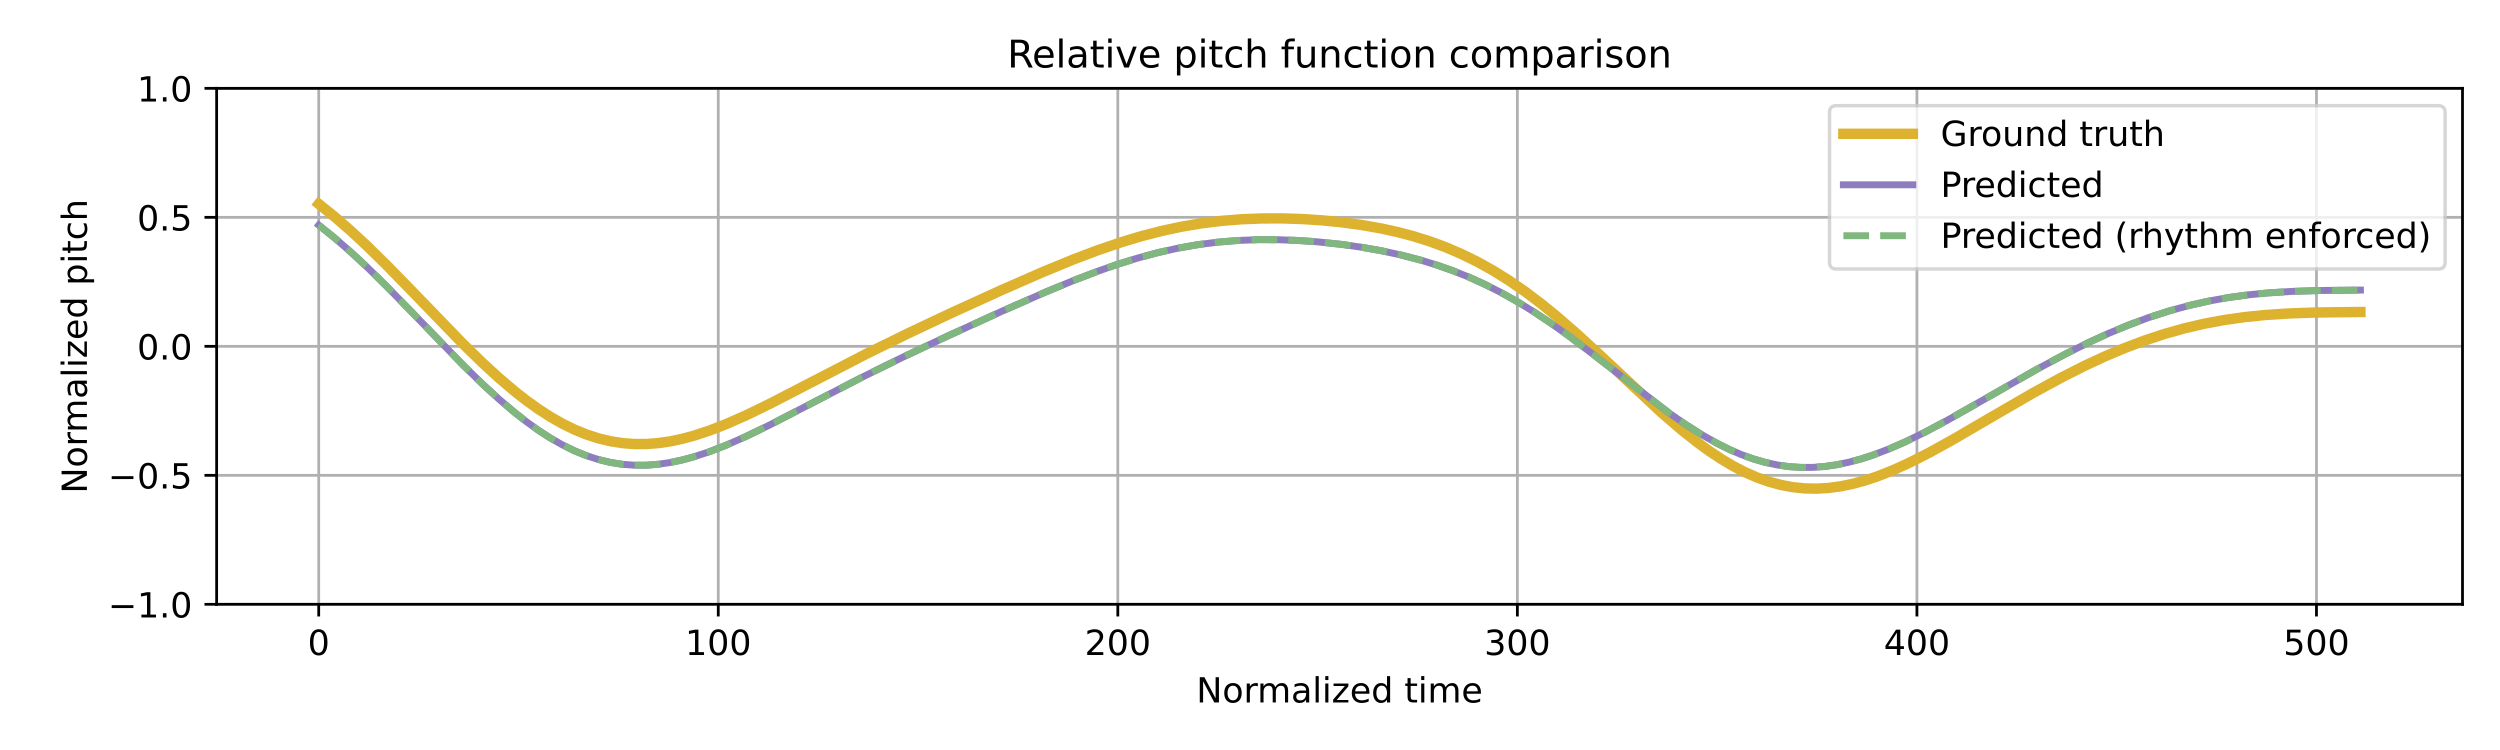
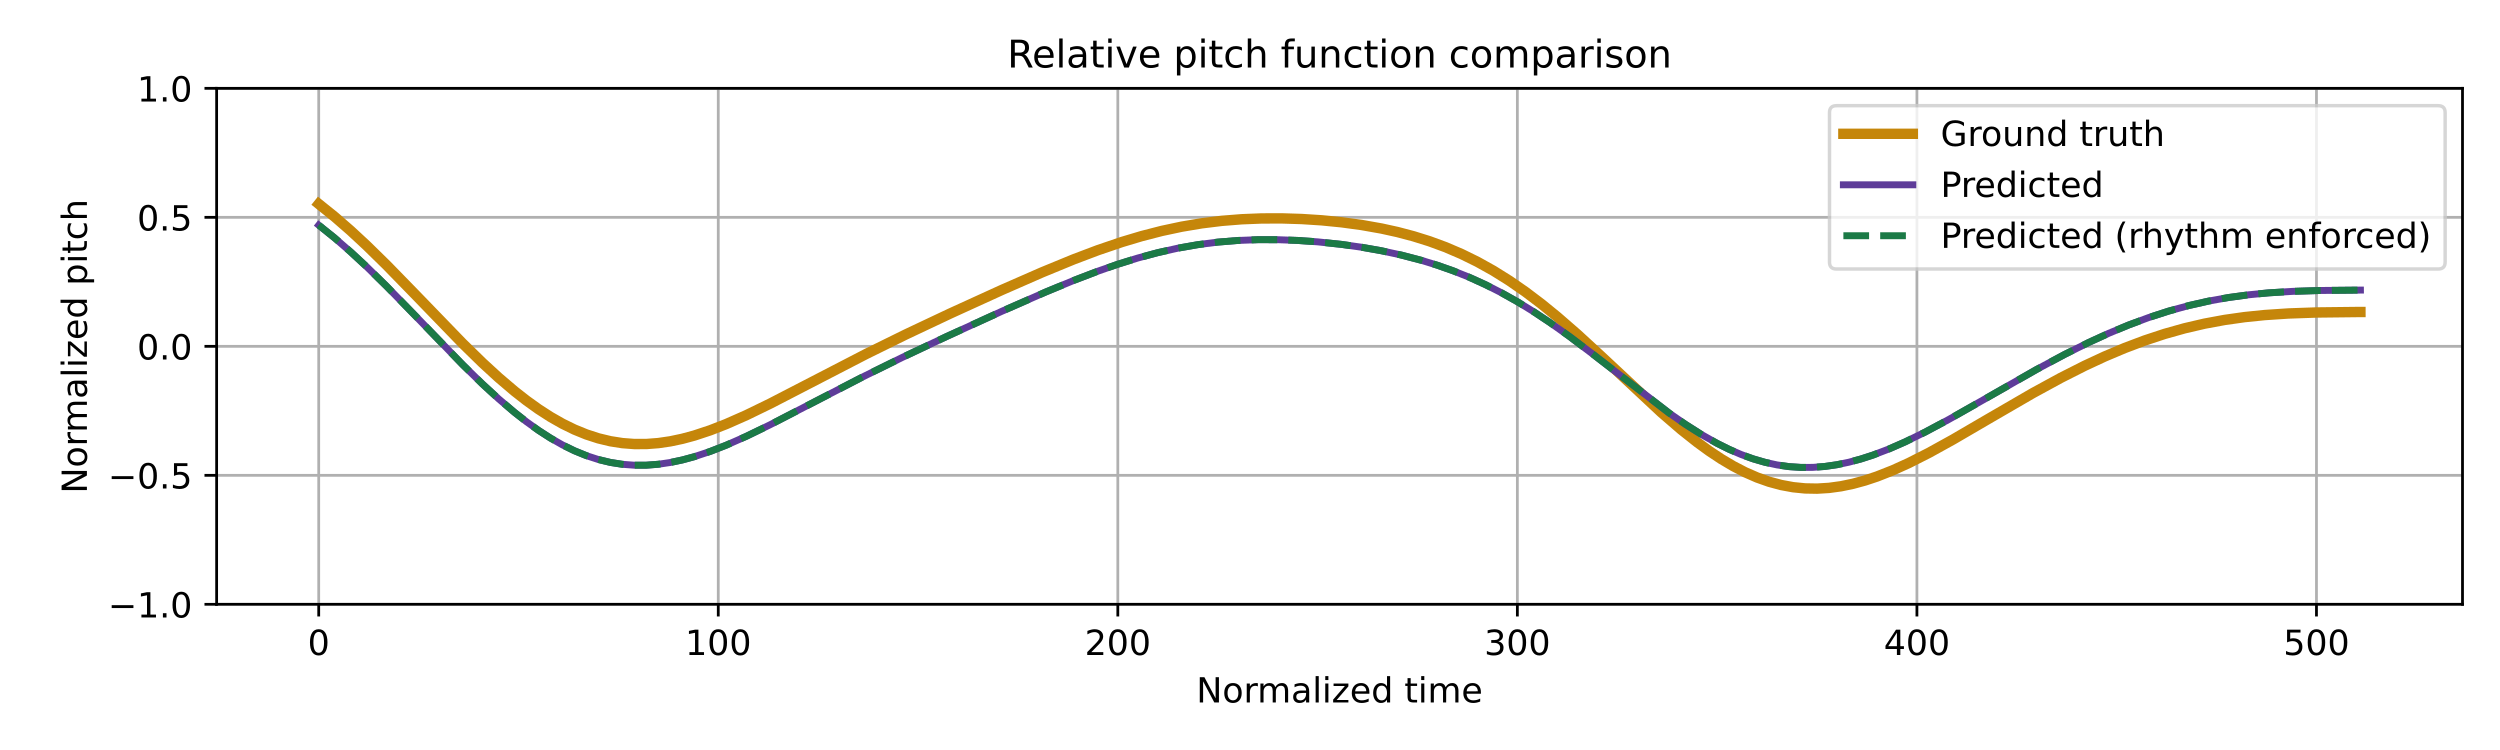
<svg xmlns="http://www.w3.org/2000/svg" xmlns:xlink="http://www.w3.org/1999/xlink" width="720pt" height="216pt" viewBox="0 0 720 216" version="1.1">
  <defs>
    <style type="text/css">*{stroke-linejoin: round; stroke-linecap: butt}</style>
  </defs>
  <g id="figure_1">
    <g id="patch_1">
      <path d="M 0 216  L 720 216  L 720 0  L 0 0  z " style="fill: #ffffff" />
    </g>
    <g id="axes_1">
      <g id="patch_2">
        <path d="M 62.39 174.04  L 709.2 174.04  L 709.2 25.44  L 62.39 25.44  z " style="fill: #ffffff" />
      </g>
      <g id="matplotlib.axis_1">
        <g id="xtick_1">
          <g id="line2d_1">
-             <path d="M 91.79 174.04  L 91.79 25.44  " clip-path="url(#p4b13df47f5)" style="fill: none; stroke: #b0b0b0; stroke-width: 0.8; stroke-linecap: square" />
+             <path d="M 91.79 174.04  L 91.79 25.44  " clip-path="url(#p7ccef5e88f)" style="fill: none; stroke: #b0b0b0; stroke-width: 0.8; stroke-linecap: square" />
          </g>
          <g id="line2d_2">
            <defs>
-               <path id="mcb54b04b53" d="M 0 0  L 0 3.5  " style="stroke: #000000; stroke-width: 0.8" />
-             </defs>
-             <g>
-               <use xlink:href="#mcb54b04b53" x="91.79" y="174.04" style="stroke: #000000; stroke-width: 0.8" />
+               <path id="m7d9b4756af" d="M 0 0  L 0 3.5  " style="stroke: #000000; stroke-width: 0.8" />
+             </defs>
+             <g>
+               <use xlink:href="#m7d9b4756af" x="91.79" y="174.04" style="stroke: #000000; stroke-width: 0.8" />
            </g>
          </g>
          <g id="text_1">
            <g transform="translate(88.60921 188.6384) scale(0.1 -0.1)">
              <defs>
                <path id="DejaVuSans-30" d="M 2034 4250  Q 1547 4250 1301 3770  Q 1056 3291 1056 2328  Q 1056 1369 1301 889  Q 1547 409 2034 409  Q 2525 409 2770 889  Q 3016 1369 3016 2328  Q 3016 3291 2770 3770  Q 2525 4250 2034 4250  z M 2034 4750  Q 2819 4750 3233 4129  Q 3647 3509 3647 2328  Q 3647 1150 3233 529  Q 2819 -91 2034 -91  Q 1250 -91 836 529  Q 422 1150 422 2328  Q 422 3509 836 4129  Q 1250 4750 2034 4750  z " transform="scale(0.015625)" />
              </defs>
              <use xlink:href="#DejaVuSans-30" />
            </g>
          </g>
        </g>
        <g id="xtick_2">
          <g id="line2d_3">
-             <path d="M 206.861 174.04  L 206.861 25.44  " clip-path="url(#p4b13df47f5)" style="fill: none; stroke: #b0b0b0; stroke-width: 0.8; stroke-linecap: square" />
+             <path d="M 206.861 174.04  L 206.861 25.44  " clip-path="url(#p7ccef5e88f)" style="fill: none; stroke: #b0b0b0; stroke-width: 0.8; stroke-linecap: square" />
          </g>
          <g id="line2d_4">
            <g>
-               <use xlink:href="#mcb54b04b53" x="206.861" y="174.04" style="stroke: #000000; stroke-width: 0.8" />
+               <use xlink:href="#m7d9b4756af" x="206.861" y="174.04" style="stroke: #000000; stroke-width: 0.8" />
            </g>
          </g>
          <g id="text_2">
            <g transform="translate(197.317 188.6384) scale(0.1 -0.1)">
              <defs>
                <path id="DejaVuSans-31" d="M 794 531  L 1825 531  L 1825 4091  L 703 3866  L 703 4441  L 1819 4666  L 2450 4666  L 2450 531  L 3481 531  L 3481 0  L 794 0  L 794 531  z " transform="scale(0.015625)" />
              </defs>
              <use xlink:href="#DejaVuSans-31" />
              <use xlink:href="#DejaVuSans-30" transform="translate(63.62305 0)" />
              <use xlink:href="#DejaVuSans-30" transform="translate(127.2461 0)" />
            </g>
          </g>
        </g>
        <g id="xtick_3">
          <g id="line2d_5">
-             <path d="M 321.931 174.04  L 321.931 25.44  " clip-path="url(#p4b13df47f5)" style="fill: none; stroke: #b0b0b0; stroke-width: 0.8; stroke-linecap: square" />
+             <path d="M 321.931 174.04  L 321.931 25.44  " clip-path="url(#p7ccef5e88f)" style="fill: none; stroke: #b0b0b0; stroke-width: 0.8; stroke-linecap: square" />
          </g>
          <g id="line2d_6">
            <g>
-               <use xlink:href="#mcb54b04b53" x="321.931" y="174.04" style="stroke: #000000; stroke-width: 0.8" />
+               <use xlink:href="#m7d9b4756af" x="321.931" y="174.04" style="stroke: #000000; stroke-width: 0.8" />
            </g>
          </g>
          <g id="text_3">
            <g transform="translate(312.3872 188.6384) scale(0.1 -0.1)">
              <defs>
                <path id="DejaVuSans-32" d="M 1228 531  L 3431 531  L 3431 0  L 469 0  L 469 531  Q 828 903 1448 1529  Q 2069 2156 2228 2338  Q 2531 2678 2651 2914  Q 2772 3150 2772 3378  Q 2772 3750 2511 3984  Q 2250 4219 1831 4219  Q 1534 4219 1204 4116  Q 875 4013 500 3803  L 500 4441  Q 881 4594 1212 4672  Q 1544 4750 1819 4750  Q 2544 4750 2975 4387  Q 3406 4025 3406 3419  Q 3406 3131 3298 2873  Q 3191 2616 2906 2266  Q 2828 2175 2409 1742  Q 1991 1309 1228 531  z " transform="scale(0.015625)" />
              </defs>
              <use xlink:href="#DejaVuSans-32" />
              <use xlink:href="#DejaVuSans-30" transform="translate(63.62305 0)" />
              <use xlink:href="#DejaVuSans-30" transform="translate(127.2461 0)" />
            </g>
          </g>
        </g>
        <g id="xtick_4">
          <g id="line2d_7">
-             <path d="M 437.001 174.04  L 437.001 25.44  " clip-path="url(#p4b13df47f5)" style="fill: none; stroke: #b0b0b0; stroke-width: 0.8; stroke-linecap: square" />
+             <path d="M 437.001 174.04  L 437.001 25.44  " clip-path="url(#p7ccef5e88f)" style="fill: none; stroke: #b0b0b0; stroke-width: 0.8; stroke-linecap: square" />
          </g>
          <g id="line2d_8">
            <g>
-               <use xlink:href="#mcb54b04b53" x="437.001" y="174.04" style="stroke: #000000; stroke-width: 0.8" />
+               <use xlink:href="#m7d9b4756af" x="437.001" y="174.04" style="stroke: #000000; stroke-width: 0.8" />
            </g>
          </g>
          <g id="text_4">
            <g transform="translate(427.4575 188.6384) scale(0.1 -0.1)">
              <defs>
                <path id="DejaVuSans-33" d="M 2597 2516  Q 3050 2419 3304 2112  Q 3559 1806 3559 1356  Q 3559 666 3084 287  Q 2609 -91 1734 -91  Q 1441 -91 1130 -33  Q 819 25 488 141  L 488 750  Q 750 597 1062 519  Q 1375 441 1716 441  Q 2309 441 2620 675  Q 2931 909 2931 1356  Q 2931 1769 2642 2001  Q 2353 2234 1838 2234  L 1294 2234  L 1294 2753  L 1863 2753  Q 2328 2753 2575 2939  Q 2822 3125 2822 3475  Q 2822 3834 2567 4026  Q 2313 4219 1838 4219  Q 1578 4219 1281 4162  Q 984 4106 628 3988  L 628 4550  Q 988 4650 1302 4700  Q 1616 4750 1894 4750  Q 2613 4750 3031 4423  Q 3450 4097 3450 3541  Q 3450 3153 3228 2886  Q 3006 2619 2597 2516  z " transform="scale(0.015625)" />
              </defs>
              <use xlink:href="#DejaVuSans-33" />
              <use xlink:href="#DejaVuSans-30" transform="translate(63.62305 0)" />
              <use xlink:href="#DejaVuSans-30" transform="translate(127.2461 0)" />
            </g>
          </g>
        </g>
        <g id="xtick_5">
          <g id="line2d_9">
-             <path d="M 552.072 174.04  L 552.072 25.44  " clip-path="url(#p4b13df47f5)" style="fill: none; stroke: #b0b0b0; stroke-width: 0.8; stroke-linecap: square" />
+             <path d="M 552.072 174.04  L 552.072 25.44  " clip-path="url(#p7ccef5e88f)" style="fill: none; stroke: #b0b0b0; stroke-width: 0.8; stroke-linecap: square" />
          </g>
          <g id="line2d_10">
            <g>
-               <use xlink:href="#mcb54b04b53" x="552.072" y="174.04" style="stroke: #000000; stroke-width: 0.8" />
+               <use xlink:href="#m7d9b4756af" x="552.072" y="174.04" style="stroke: #000000; stroke-width: 0.8" />
            </g>
          </g>
          <g id="text_5">
            <g transform="translate(542.5278 188.6384) scale(0.1 -0.1)">
              <defs>
                <path id="DejaVuSans-34" d="M 2419 4116  L 825 1625  L 2419 1625  L 2419 4116  z M 2253 4666  L 3047 4666  L 3047 1625  L 3713 1625  L 3713 1100  L 3047 1100  L 3047 0  L 2419 0  L 2419 1100  L 313 1100  L 313 1709  L 2253 4666  z " transform="scale(0.015625)" />
              </defs>
              <use xlink:href="#DejaVuSans-34" />
              <use xlink:href="#DejaVuSans-30" transform="translate(63.62305 0)" />
              <use xlink:href="#DejaVuSans-30" transform="translate(127.2461 0)" />
            </g>
          </g>
        </g>
        <g id="xtick_6">
          <g id="line2d_11">
-             <path d="M 667.142 174.04  L 667.142 25.44  " clip-path="url(#p4b13df47f5)" style="fill: none; stroke: #b0b0b0; stroke-width: 0.8; stroke-linecap: square" />
+             <path d="M 667.142 174.04  L 667.142 25.44  " clip-path="url(#p7ccef5e88f)" style="fill: none; stroke: #b0b0b0; stroke-width: 0.8; stroke-linecap: square" />
          </g>
          <g id="line2d_12">
            <g>
-               <use xlink:href="#mcb54b04b53" x="667.142" y="174.04" style="stroke: #000000; stroke-width: 0.8" />
+               <use xlink:href="#m7d9b4756af" x="667.142" y="174.04" style="stroke: #000000; stroke-width: 0.8" />
            </g>
          </g>
          <g id="text_6">
            <g transform="translate(657.5981 188.6384) scale(0.1 -0.1)">
              <defs>
                <path id="DejaVuSans-35" d="M 691 4666  L 3169 4666  L 3169 4134  L 1269 4134  L 1269 2991  Q 1406 3038 1543 3061  Q 1681 3084 1819 3084  Q 2600 3084 3056 2656  Q 3513 2228 3513 1497  Q 3513 744 3044 326  Q 2575 -91 1722 -91  Q 1428 -91 1123 -41  Q 819 9 494 109  L 494 744  Q 775 591 1075 516  Q 1375 441 1709 441  Q 2250 441 2565 725  Q 2881 1009 2881 1497  Q 2881 1984 2565 2268  Q 2250 2553 1709 2553  Q 1456 2553 1204 2497  Q 953 2441 691 2322  L 691 4666  z " transform="scale(0.015625)" />
              </defs>
              <use xlink:href="#DejaVuSans-35" />
              <use xlink:href="#DejaVuSans-30" transform="translate(63.62305 0)" />
              <use xlink:href="#DejaVuSans-30" transform="translate(127.2461 0)" />
            </g>
          </g>
        </g>
        <g id="text_7">
          <g transform="translate(344.5544 202.3166) scale(0.1 -0.1)">
            <defs>
              <path id="DejaVuSans-4e" d="M 628 4666  L 1478 4666  L 3547 763  L 3547 4666  L 4159 4666  L 4159 0  L 3309 0  L 1241 3903  L 1241 0  L 628 0  L 628 4666  z " transform="scale(0.015625)" />
              <path id="DejaVuSans-6f" d="M 1959 3097  Q 1497 3097 1228 2736  Q 959 2375 959 1747  Q 959 1119 1226 758  Q 1494 397 1959 397  Q 2419 397 2687 759  Q 2956 1122 2956 1747  Q 2956 2369 2687 2733  Q 2419 3097 1959 3097  z M 1959 3584  Q 2709 3584 3137 3096  Q 3566 2609 3566 1747  Q 3566 888 3137 398  Q 2709 -91 1959 -91  Q 1206 -91 779 398  Q 353 888 353 1747  Q 353 2609 779 3096  Q 1206 3584 1959 3584  z " transform="scale(0.015625)" />
              <path id="DejaVuSans-72" d="M 2631 2963  Q 2534 3019 2420 3045  Q 2306 3072 2169 3072  Q 1681 3072 1420 2755  Q 1159 2438 1159 1844  L 1159 0  L 581 0  L 581 3500  L 1159 3500  L 1159 2956  Q 1341 3275 1631 3429  Q 1922 3584 2338 3584  Q 2397 3584 2469 3576  Q 2541 3569 2628 3553  L 2631 2963  z " transform="scale(0.015625)" />
              <path id="DejaVuSans-6d" d="M 3328 2828  Q 3544 3216 3844 3400  Q 4144 3584 4550 3584  Q 5097 3584 5394 3201  Q 5691 2819 5691 2113  L 5691 0  L 5113 0  L 5113 2094  Q 5113 2597 4934 2840  Q 4756 3084 4391 3084  Q 3944 3084 3684 2787  Q 3425 2491 3425 1978  L 3425 0  L 2847 0  L 2847 2094  Q 2847 2600 2669 2842  Q 2491 3084 2119 3084  Q 1678 3084 1418 2786  Q 1159 2488 1159 1978  L 1159 0  L 581 0  L 581 3500  L 1159 3500  L 1159 2956  Q 1356 3278 1631 3431  Q 1906 3584 2284 3584  Q 2666 3584 2933 3390  Q 3200 3197 3328 2828  z " transform="scale(0.015625)" />
              <path id="DejaVuSans-61" d="M 2194 1759  Q 1497 1759 1228 1600  Q 959 1441 959 1056  Q 959 750 1161 570  Q 1363 391 1709 391  Q 2188 391 2477 730  Q 2766 1069 2766 1631  L 2766 1759  L 2194 1759  z M 3341 1997  L 3341 0  L 2766 0  L 2766 531  Q 2569 213 2275 61  Q 1981 -91 1556 -91  Q 1019 -91 701 211  Q 384 513 384 1019  Q 384 1609 779 1909  Q 1175 2209 1959 2209  L 2766 2209  L 2766 2266  Q 2766 2663 2505 2880  Q 2244 3097 1772 3097  Q 1472 3097 1187 3025  Q 903 2953 641 2809  L 641 3341  Q 956 3463 1253 3523  Q 1550 3584 1831 3584  Q 2591 3584 2966 3190  Q 3341 2797 3341 1997  z " transform="scale(0.015625)" />
              <path id="DejaVuSans-6c" d="M 603 4863  L 1178 4863  L 1178 0  L 603 0  L 603 4863  z " transform="scale(0.015625)" />
              <path id="DejaVuSans-69" d="M 603 3500  L 1178 3500  L 1178 0  L 603 0  L 603 3500  z M 603 4863  L 1178 4863  L 1178 4134  L 603 4134  L 603 4863  z " transform="scale(0.015625)" />
              <path id="DejaVuSans-7a" d="M 353 3500  L 3084 3500  L 3084 2975  L 922 459  L 3084 459  L 3084 0  L 275 0  L 275 525  L 2438 3041  L 353 3041  L 353 3500  z " transform="scale(0.015625)" />
              <path id="DejaVuSans-65" d="M 3597 1894  L 3597 1613  L 953 1613  Q 991 1019 1311 708  Q 1631 397 2203 397  Q 2534 397 2845 478  Q 3156 559 3463 722  L 3463 178  Q 3153 47 2828 -22  Q 2503 -91 2169 -91  Q 1331 -91 842 396  Q 353 884 353 1716  Q 353 2575 817 3079  Q 1281 3584 2069 3584  Q 2775 3584 3186 3129  Q 3597 2675 3597 1894  z M 3022 2063  Q 3016 2534 2758 2815  Q 2500 3097 2075 3097  Q 1594 3097 1305 2825  Q 1016 2553 972 2059  L 3022 2063  z " transform="scale(0.015625)" />
              <path id="DejaVuSans-64" d="M 2906 2969  L 2906 4863  L 3481 4863  L 3481 0  L 2906 0  L 2906 525  Q 2725 213 2448 61  Q 2172 -91 1784 -91  Q 1150 -91 751 415  Q 353 922 353 1747  Q 353 2572 751 3078  Q 1150 3584 1784 3584  Q 2172 3584 2448 3432  Q 2725 3281 2906 2969  z M 947 1747  Q 947 1113 1208 752  Q 1469 391 1925 391  Q 2381 391 2643 752  Q 2906 1113 2906 1747  Q 2906 2381 2643 2742  Q 2381 3103 1925 3103  Q 1469 3103 1208 2742  Q 947 2381 947 1747  z " transform="scale(0.015625)" />
              <path id="DejaVuSans-20" transform="scale(0.015625)" />
              <path id="DejaVuSans-74" d="M 1172 4494  L 1172 3500  L 2356 3500  L 2356 3053  L 1172 3053  L 1172 1153  Q 1172 725 1289 603  Q 1406 481 1766 481  L 2356 481  L 2356 0  L 1766 0  Q 1100 0 847 248  Q 594 497 594 1153  L 594 3053  L 172 3053  L 172 3500  L 594 3500  L 594 4494  L 1172 4494  z " transform="scale(0.015625)" />
            </defs>
            <use xlink:href="#DejaVuSans-4e" />
            <use xlink:href="#DejaVuSans-6f" transform="translate(74.80469 0)" />
            <use xlink:href="#DejaVuSans-72" transform="translate(135.9863 0)" />
            <use xlink:href="#DejaVuSans-6d" transform="translate(175.3496 0)" />
            <use xlink:href="#DejaVuSans-61" transform="translate(272.7617 0)" />
            <use xlink:href="#DejaVuSans-6c" transform="translate(334.041 0)" />
            <use xlink:href="#DejaVuSans-69" transform="translate(361.8242 0)" />
            <use xlink:href="#DejaVuSans-7a" transform="translate(389.6074 0)" />
            <use xlink:href="#DejaVuSans-65" transform="translate(442.0977 0)" />
            <use xlink:href="#DejaVuSans-64" transform="translate(503.6211 0)" />
            <use xlink:href="#DejaVuSans-20" transform="translate(567.0977 0)" />
            <use xlink:href="#DejaVuSans-74" transform="translate(598.8848 0)" />
            <use xlink:href="#DejaVuSans-69" transform="translate(638.0938 0)" />
            <use xlink:href="#DejaVuSans-6d" transform="translate(665.877 0)" />
            <use xlink:href="#DejaVuSans-65" transform="translate(763.2891 0)" />
          </g>
        </g>
      </g>
      <g id="matplotlib.axis_2">
        <g id="ytick_1">
          <g id="line2d_13">
-             <path d="M 62.39 174.04  L 709.2 174.04  " clip-path="url(#p4b13df47f5)" style="fill: none; stroke: #b0b0b0; stroke-width: 0.8; stroke-linecap: square" />
+             <path d="M 62.39 174.04  L 709.2 174.04  " clip-path="url(#p7ccef5e88f)" style="fill: none; stroke: #b0b0b0; stroke-width: 0.8; stroke-linecap: square" />
          </g>
          <g id="line2d_14">
            <defs>
-               <path id="m3421cbed6e" d="M 0 0  L -3.5 0  " style="stroke: #000000; stroke-width: 0.8" />
-             </defs>
-             <g>
-               <use xlink:href="#m3421cbed6e" x="62.39" y="174.04" style="stroke: #000000; stroke-width: 0.8" />
+               <path id="m190df25e39" d="M 0 0  L -3.5 0  " style="stroke: #000000; stroke-width: 0.8" />
+             </defs>
+             <g>
+               <use xlink:href="#m190df25e39" x="62.39" y="174.04" style="stroke: #000000; stroke-width: 0.8" />
            </g>
          </g>
          <g id="text_8">
            <g transform="translate(31.10719 177.8392) scale(0.1 -0.1)">
              <defs>
                <path id="DejaVuSans-2212" d="M 678 2272  L 4684 2272  L 4684 1741  L 678 1741  L 678 2272  z " transform="scale(0.015625)" />
                <path id="DejaVuSans-2e" d="M 684 794  L 1344 794  L 1344 0  L 684 0  L 684 794  z " transform="scale(0.015625)" />
              </defs>
              <use xlink:href="#DejaVuSans-2212" />
              <use xlink:href="#DejaVuSans-31" transform="translate(83.78906 0)" />
              <use xlink:href="#DejaVuSans-2e" transform="translate(147.4121 0)" />
              <use xlink:href="#DejaVuSans-30" transform="translate(179.1992 0)" />
            </g>
          </g>
        </g>
        <g id="ytick_2">
          <g id="line2d_15">
-             <path d="M 62.39 136.89  L 709.2 136.89  " clip-path="url(#p4b13df47f5)" style="fill: none; stroke: #b0b0b0; stroke-width: 0.8; stroke-linecap: square" />
+             <path d="M 62.39 136.89  L 709.2 136.89  " clip-path="url(#p7ccef5e88f)" style="fill: none; stroke: #b0b0b0; stroke-width: 0.8; stroke-linecap: square" />
          </g>
          <g id="line2d_16">
            <g>
-               <use xlink:href="#m3421cbed6e" x="62.39" y="136.89" style="stroke: #000000; stroke-width: 0.8" />
+               <use xlink:href="#m190df25e39" x="62.39" y="136.89" style="stroke: #000000; stroke-width: 0.8" />
            </g>
          </g>
          <g id="text_9">
            <g transform="translate(31.10719 140.6892) scale(0.1 -0.1)">
              <use xlink:href="#DejaVuSans-2212" />
              <use xlink:href="#DejaVuSans-30" transform="translate(83.78906 0)" />
              <use xlink:href="#DejaVuSans-2e" transform="translate(147.4121 0)" />
              <use xlink:href="#DejaVuSans-35" transform="translate(179.1992 0)" />
            </g>
          </g>
        </g>
        <g id="ytick_3">
          <g id="line2d_17">
-             <path d="M 62.39 99.74  L 709.2 99.74  " clip-path="url(#p4b13df47f5)" style="fill: none; stroke: #b0b0b0; stroke-width: 0.8; stroke-linecap: square" />
+             <path d="M 62.39 99.74  L 709.2 99.74  " clip-path="url(#p7ccef5e88f)" style="fill: none; stroke: #b0b0b0; stroke-width: 0.8; stroke-linecap: square" />
          </g>
          <g id="line2d_18">
            <g>
-               <use xlink:href="#m3421cbed6e" x="62.39" y="99.74" style="stroke: #000000; stroke-width: 0.8" />
+               <use xlink:href="#m190df25e39" x="62.39" y="99.74" style="stroke: #000000; stroke-width: 0.8" />
            </g>
          </g>
          <g id="text_10">
            <g transform="translate(39.48687 103.5392) scale(0.1 -0.1)">
              <use xlink:href="#DejaVuSans-30" />
              <use xlink:href="#DejaVuSans-2e" transform="translate(63.62305 0)" />
              <use xlink:href="#DejaVuSans-30" transform="translate(95.41016 0)" />
            </g>
          </g>
        </g>
        <g id="ytick_4">
          <g id="line2d_19">
-             <path d="M 62.39 62.59  L 709.2 62.59  " clip-path="url(#p4b13df47f5)" style="fill: none; stroke: #b0b0b0; stroke-width: 0.8; stroke-linecap: square" />
+             <path d="M 62.39 62.59  L 709.2 62.59  " clip-path="url(#p7ccef5e88f)" style="fill: none; stroke: #b0b0b0; stroke-width: 0.8; stroke-linecap: square" />
          </g>
          <g id="line2d_20">
            <g>
-               <use xlink:href="#m3421cbed6e" x="62.39" y="62.59" style="stroke: #000000; stroke-width: 0.8" />
+               <use xlink:href="#m190df25e39" x="62.39" y="62.59" style="stroke: #000000; stroke-width: 0.8" />
            </g>
          </g>
          <g id="text_11">
            <g transform="translate(39.48687 66.38922) scale(0.1 -0.1)">
              <use xlink:href="#DejaVuSans-30" />
              <use xlink:href="#DejaVuSans-2e" transform="translate(63.62305 0)" />
              <use xlink:href="#DejaVuSans-35" transform="translate(95.41016 0)" />
            </g>
          </g>
        </g>
        <g id="ytick_5">
          <g id="line2d_21">
-             <path d="M 62.39 25.44  L 709.2 25.44  " clip-path="url(#p4b13df47f5)" style="fill: none; stroke: #b0b0b0; stroke-width: 0.8; stroke-linecap: square" />
+             <path d="M 62.39 25.44  L 709.2 25.44  " clip-path="url(#p7ccef5e88f)" style="fill: none; stroke: #b0b0b0; stroke-width: 0.8; stroke-linecap: square" />
          </g>
          <g id="line2d_22">
            <g>
-               <use xlink:href="#m3421cbed6e" x="62.39" y="25.44" style="stroke: #000000; stroke-width: 0.8" />
+               <use xlink:href="#m190df25e39" x="62.39" y="25.44" style="stroke: #000000; stroke-width: 0.8" />
            </g>
          </g>
          <g id="text_12">
            <g transform="translate(39.48687 29.23922) scale(0.1 -0.1)">
              <use xlink:href="#DejaVuSans-31" />
              <use xlink:href="#DejaVuSans-2e" transform="translate(63.62305 0)" />
              <use xlink:href="#DejaVuSans-30" transform="translate(95.41016 0)" />
            </g>
          </g>
        </g>
        <g id="text_13">
          <g transform="translate(25.0275 142.1259) rotate(-90) scale(0.1 -0.1)">
            <defs>
              <path id="DejaVuSans-70" d="M 1159 525  L 1159 -1331  L 581 -1331  L 581 3500  L 1159 3500  L 1159 2969  Q 1341 3281 1617 3432  Q 1894 3584 2278 3584  Q 2916 3584 3314 3078  Q 3713 2572 3713 1747  Q 3713 922 3314 415  Q 2916 -91 2278 -91  Q 1894 -91 1617 61  Q 1341 213 1159 525  z M 3116 1747  Q 3116 2381 2855 2742  Q 2594 3103 2138 3103  Q 1681 3103 1420 2742  Q 1159 2381 1159 1747  Q 1159 1113 1420 752  Q 1681 391 2138 391  Q 2594 391 2855 752  Q 3116 1113 3116 1747  z " transform="scale(0.015625)" />
              <path id="DejaVuSans-63" d="M 3122 3366  L 3122 2828  Q 2878 2963 2633 3030  Q 2388 3097 2138 3097  Q 1578 3097 1268 2742  Q 959 2388 959 1747  Q 959 1106 1268 751  Q 1578 397 2138 397  Q 2388 397 2633 464  Q 2878 531 3122 666  L 3122 134  Q 2881 22 2623 -34  Q 2366 -91 2075 -91  Q 1284 -91 818 406  Q 353 903 353 1747  Q 353 2603 823 3093  Q 1294 3584 2113 3584  Q 2378 3584 2631 3529  Q 2884 3475 3122 3366  z " transform="scale(0.015625)" />
              <path id="DejaVuSans-68" d="M 3513 2113  L 3513 0  L 2938 0  L 2938 2094  Q 2938 2591 2744 2837  Q 2550 3084 2163 3084  Q 1697 3084 1428 2787  Q 1159 2491 1159 1978  L 1159 0  L 581 0  L 581 4863  L 1159 4863  L 1159 2956  Q 1366 3272 1645 3428  Q 1925 3584 2291 3584  Q 2894 3584 3203 3211  Q 3513 2838 3513 2113  z " transform="scale(0.015625)" />
            </defs>
            <use xlink:href="#DejaVuSans-4e" />
            <use xlink:href="#DejaVuSans-6f" transform="translate(74.80469 0)" />
            <use xlink:href="#DejaVuSans-72" transform="translate(135.9863 0)" />
            <use xlink:href="#DejaVuSans-6d" transform="translate(175.3496 0)" />
            <use xlink:href="#DejaVuSans-61" transform="translate(272.7617 0)" />
            <use xlink:href="#DejaVuSans-6c" transform="translate(334.041 0)" />
            <use xlink:href="#DejaVuSans-69" transform="translate(361.8242 0)" />
            <use xlink:href="#DejaVuSans-7a" transform="translate(389.6074 0)" />
            <use xlink:href="#DejaVuSans-65" transform="translate(442.0977 0)" />
            <use xlink:href="#DejaVuSans-64" transform="translate(503.6211 0)" />
            <use xlink:href="#DejaVuSans-20" transform="translate(567.0977 0)" />
            <use xlink:href="#DejaVuSans-70" transform="translate(598.8848 0)" />
            <use xlink:href="#DejaVuSans-69" transform="translate(662.3613 0)" />
            <use xlink:href="#DejaVuSans-74" transform="translate(690.1445 0)" />
            <use xlink:href="#DejaVuSans-63" transform="translate(729.3535 0)" />
            <use xlink:href="#DejaVuSans-68" transform="translate(784.334 0)" />
          </g>
        </g>
      </g>
      <g id="line2d_23">
-         <path d="M 91.79 58.743  L 96.393 62.446  L 100.996 66.453  L 105.599 70.724  L 111.352 76.363  L 119.407 84.627  L 133.216 98.892  L 138.969 104.513  L 143.572 108.739  L 148.175 112.657  L 151.627 115.358  L 155.079 117.832  L 158.531 120.059  L 161.983 122.025  L 165.435 123.716  L 168.888 125.124  L 172.34 126.244  L 175.792 127.075  L 179.244 127.619  L 182.696 127.882  L 186.148 127.876  L 189.6 127.611  L 193.052 127.105  L 196.504 126.375  L 199.957 125.443  L 204.559 123.92  L 209.162 122.127  L 214.916 119.587  L 221.82 116.233  L 232.176 110.883  L 249.437 101.957  L 260.944 96.292  L 273.601 90.317  L 288.561 83.494  L 300.068 78.454  L 309.273 74.669  L 316.177 72.058  L 323.082 69.707  L 328.835 67.986  L 334.589 66.505  L 340.342 65.28  L 346.096 64.315  L 351.849 63.608  L 357.603 63.146  L 363.356 62.914  L 369.11 62.895  L 374.863 63.075  L 380.617 63.447  L 386.37 64.016  L 392.124 64.797  L 397.877 65.816  L 402.48 66.83  L 407.083 68.044  L 411.686 69.485  L 416.289 71.177  L 420.891 73.144  L 425.494 75.405  L 430.097 77.971  L 434.7 80.85  L 439.303 84.037  L 443.905 87.516  L 448.508 91.264  L 454.262 96.269  L 461.166 102.617  L 478.427 118.746  L 484.18 123.71  L 488.783 127.366  L 492.235 129.881  L 495.687 132.174  L 499.139 134.223  L 502.591 136.009  L 506.043 137.52  L 509.496 138.744  L 512.948 139.677  L 516.4 140.315  L 519.852 140.663  L 523.304 140.727  L 526.756 140.516  L 530.208 140.044  L 533.66 139.328  L 537.112 138.386  L 540.565 137.238  L 545.167 135.424  L 549.77 133.335  L 555.524 130.42  L 562.428 126.606  L 572.784 120.565  L 585.442 113.225  L 593.497 108.832  L 600.401 105.341  L 606.155 102.668  L 611.908 100.236  L 617.662 98.063  L 623.415 96.165  L 629.169 94.547  L 634.922 93.21  L 640.676 92.144  L 646.429 91.33  L 652.183 90.74  L 659.087 90.28  L 667.142 89.996  L 678.649 89.863  L 679.8 89.859  L 679.8 89.859  " clip-path="url(#p4b13df47f5)" style="fill: none; stroke: #ddb22f; stroke-width: 3; stroke-linecap: square" />
+         <path d="M 91.79 58.743  L 96.393 62.446  L 100.996 66.453  L 105.599 70.724  L 111.352 76.363  L 119.407 84.627  L 133.216 98.892  L 138.969 104.513  L 143.572 108.739  L 148.175 112.657  L 151.627 115.358  L 155.079 117.832  L 158.531 120.059  L 161.983 122.025  L 165.435 123.716  L 168.888 125.124  L 172.34 126.244  L 175.792 127.075  L 179.244 127.619  L 182.696 127.882  L 186.148 127.876  L 189.6 127.611  L 193.052 127.105  L 196.504 126.375  L 199.957 125.443  L 204.559 123.92  L 209.162 122.127  L 214.916 119.587  L 221.82 116.233  L 232.176 110.883  L 249.437 101.957  L 260.944 96.292  L 273.601 90.317  L 288.561 83.494  L 300.068 78.454  L 309.273 74.669  L 316.177 72.058  L 323.082 69.707  L 328.835 67.986  L 334.589 66.505  L 340.342 65.28  L 346.096 64.315  L 351.849 63.608  L 357.603 63.146  L 363.356 62.914  L 369.11 62.895  L 374.863 63.075  L 380.617 63.447  L 386.37 64.016  L 392.124 64.797  L 397.877 65.816  L 402.48 66.83  L 407.083 68.044  L 411.686 69.485  L 416.289 71.177  L 420.891 73.144  L 425.494 75.405  L 430.097 77.971  L 434.7 80.85  L 439.303 84.037  L 443.905 87.516  L 448.508 91.264  L 454.262 96.269  L 461.166 102.617  L 478.427 118.746  L 484.18 123.71  L 488.783 127.366  L 492.235 129.881  L 495.687 132.174  L 499.139 134.223  L 502.591 136.009  L 506.043 137.52  L 509.496 138.744  L 512.948 139.677  L 516.4 140.315  L 519.852 140.663  L 523.304 140.727  L 526.756 140.516  L 530.208 140.044  L 533.66 139.328  L 537.112 138.386  L 540.565 137.238  L 545.167 135.424  L 549.77 133.335  L 555.524 130.42  L 562.428 126.606  L 572.784 120.565  L 585.442 113.225  L 593.497 108.832  L 600.401 105.341  L 606.155 102.668  L 611.908 100.236  L 617.662 98.063  L 623.415 96.165  L 629.169 94.547  L 634.922 93.21  L 640.676 92.144  L 646.429 91.33  L 652.183 90.74  L 659.087 90.28  L 667.142 89.996  L 678.649 89.863  L 679.8 89.859  L 679.8 89.859  " clip-path="url(#p7ccef5e88f)" style="fill: none; stroke: #c5860a; stroke-width: 3; stroke-linecap: square" />
      </g>
      <g id="line2d_24">
-         <path d="M 91.79 64.839  L 96.393 68.543  L 100.996 72.549  L 105.599 76.82  L 111.352 82.46  L 119.407 90.724  L 133.216 104.993  L 138.969 110.615  L 143.572 114.842  L 148.175 118.76  L 151.627 121.462  L 155.079 123.936  L 158.531 126.164  L 161.983 128.129  L 165.435 129.82  L 168.888 131.228  L 172.34 132.347  L 175.792 133.177  L 179.244 133.719  L 182.696 133.981  L 186.148 133.973  L 189.6 133.706  L 193.052 133.198  L 196.504 132.466  L 199.957 131.531  L 204.559 130.006  L 209.162 128.211  L 214.916 125.669  L 221.82 122.314  L 232.176 116.968  L 248.286 108.642  L 259.793 102.97  L 272.451 96.992  L 288.561 89.634  L 301.218 84.077  L 309.273 80.749  L 316.177 78.107  L 321.931 76.101  L 327.685 74.311  L 333.438 72.764  L 339.192 71.48  L 344.945 70.468  L 350.699 69.73  L 356.452 69.256  L 362.206 69.03  L 367.959 69.033  L 373.713 69.246  L 379.466 69.652  L 386.37 70.384  L 392.124 71.201  L 397.877 72.222  L 403.631 73.47  L 409.384 74.978  L 413.987 76.396  L 418.59 78.023  L 423.193 79.876  L 427.796 81.967  L 432.398 84.305  L 437.001 86.89  L 441.604 89.717  L 446.207 92.769  L 451.96 96.863  L 458.865 102.089  L 480.728 118.97  L 485.331 122.162  L 489.934 125.088  L 494.536 127.692  L 497.989 129.406  L 501.441 130.895  L 504.893 132.146  L 508.345 133.149  L 511.797 133.897  L 515.249 134.387  L 518.701 134.619  L 522.153 134.599  L 525.605 134.334  L 529.057 133.834  L 532.51 133.111  L 535.962 132.182  L 539.414 131.063  L 544.017 129.308  L 548.619 127.293  L 554.373 124.479  L 561.277 120.787  L 570.483 115.563  L 586.593 106.372  L 594.648 102.058  L 601.552 98.625  L 607.305 95.993  L 613.059 93.597  L 618.812 91.46  L 624.566 89.596  L 630.319 88.014  L 636.073 86.713  L 641.826 85.683  L 647.58 84.904  L 653.333 84.346  L 660.238 83.917  L 668.293 83.66  L 679.8 83.545  L 679.8 83.545  " clip-path="url(#p4b13df47f5)" style="fill: none; stroke: #8e7dbe; stroke-width: 2; stroke-linecap: square" />
+         <path d="M 91.79 64.839  L 96.393 68.543  L 100.996 72.549  L 105.599 76.82  L 111.352 82.46  L 119.407 90.724  L 133.216 104.993  L 138.969 110.615  L 143.572 114.842  L 148.175 118.76  L 151.627 121.462  L 155.079 123.936  L 158.531 126.164  L 161.983 128.129  L 165.435 129.82  L 168.888 131.228  L 172.34 132.347  L 175.792 133.177  L 179.244 133.719  L 182.696 133.981  L 186.148 133.973  L 189.6 133.706  L 193.052 133.198  L 196.504 132.466  L 199.957 131.531  L 204.559 130.006  L 209.162 128.211  L 214.916 125.669  L 221.82 122.314  L 232.176 116.968  L 248.286 108.642  L 259.793 102.97  L 272.451 96.992  L 288.561 89.634  L 301.218 84.077  L 309.273 80.749  L 316.177 78.107  L 321.931 76.101  L 327.685 74.311  L 333.438 72.764  L 339.192 71.48  L 344.945 70.468  L 350.699 69.73  L 356.452 69.256  L 362.206 69.03  L 367.959 69.033  L 373.713 69.246  L 379.466 69.652  L 386.37 70.384  L 392.124 71.201  L 397.877 72.222  L 403.631 73.47  L 409.384 74.978  L 413.987 76.396  L 418.59 78.023  L 423.193 79.876  L 427.796 81.967  L 432.398 84.305  L 437.001 86.89  L 441.604 89.717  L 446.207 92.769  L 451.96 96.863  L 458.865 102.089  L 480.728 118.97  L 485.331 122.162  L 489.934 125.088  L 494.536 127.692  L 497.989 129.406  L 501.441 130.895  L 504.893 132.146  L 508.345 133.149  L 511.797 133.897  L 515.249 134.387  L 518.701 134.619  L 522.153 134.599  L 525.605 134.334  L 529.057 133.834  L 532.51 133.111  L 535.962 132.182  L 539.414 131.063  L 544.017 129.308  L 548.619 127.293  L 554.373 124.479  L 561.277 120.787  L 570.483 115.563  L 586.593 106.372  L 594.648 102.058  L 601.552 98.625  L 607.305 95.993  L 613.059 93.597  L 618.812 91.46  L 624.566 89.596  L 630.319 88.014  L 636.073 86.713  L 641.826 85.683  L 647.58 84.904  L 653.333 84.346  L 660.238 83.917  L 668.293 83.66  L 679.8 83.545  L 679.8 83.545  " clip-path="url(#p7ccef5e88f)" style="fill: none; stroke: #5e3c99; stroke-width: 2; stroke-linecap: square" />
      </g>
      <g id="line2d_25">
-         <path d="M 91.79 64.839  L 96.393 68.543  L 100.996 72.549  L 105.599 76.82  L 111.352 82.46  L 119.407 90.724  L 133.216 104.993  L 138.969 110.615  L 143.572 114.842  L 148.175 118.76  L 151.627 121.462  L 155.079 123.936  L 158.531 126.164  L 161.983 128.129  L 165.435 129.82  L 168.888 131.228  L 172.34 132.347  L 175.792 133.177  L 179.244 133.719  L 182.696 133.981  L 186.148 133.973  L 189.6 133.706  L 193.052 133.198  L 196.504 132.466  L 199.957 131.531  L 204.559 130.006  L 209.162 128.211  L 214.916 125.669  L 221.82 122.314  L 232.176 116.968  L 248.286 108.642  L 259.793 102.97  L 272.451 96.992  L 288.561 89.634  L 301.218 84.077  L 309.273 80.749  L 316.177 78.107  L 321.931 76.101  L 327.685 74.311  L 333.438 72.764  L 339.192 71.48  L 344.945 70.468  L 350.699 69.73  L 356.452 69.256  L 362.206 69.03  L 367.959 69.033  L 373.713 69.246  L 379.466 69.652  L 386.37 70.384  L 392.124 71.201  L 397.877 72.222  L 403.631 73.47  L 409.384 74.978  L 413.987 76.396  L 418.59 78.023  L 423.193 79.876  L 427.796 81.967  L 432.398 84.305  L 437.001 86.89  L 441.604 89.717  L 446.207 92.769  L 451.96 96.863  L 458.865 102.089  L 480.728 118.97  L 485.331 122.162  L 489.934 125.088  L 494.536 127.692  L 497.989 129.406  L 501.441 130.895  L 504.893 132.146  L 508.345 133.149  L 511.797 133.897  L 515.249 134.387  L 518.701 134.619  L 522.153 134.599  L 525.605 134.334  L 529.057 133.834  L 532.51 133.111  L 535.962 132.182  L 539.414 131.063  L 544.017 129.308  L 548.619 127.293  L 554.373 124.479  L 561.277 120.787  L 570.483 115.563  L 586.593 106.372  L 594.648 102.058  L 601.552 98.625  L 607.305 95.993  L 613.059 93.597  L 618.812 91.46  L 624.566 89.596  L 630.319 88.014  L 636.073 86.713  L 641.826 85.683  L 647.58 84.904  L 653.333 84.346  L 660.238 83.917  L 668.293 83.66  L 679.8 83.545  L 679.8 83.545  " clip-path="url(#p4b13df47f5)" style="fill: none; stroke-dasharray: 7.4,3.2; stroke-dashoffset: 0; stroke: #7fb77e; stroke-width: 2" />
+         <path d="M 91.79 64.839  L 96.393 68.543  L 100.996 72.549  L 105.599 76.82  L 111.352 82.46  L 119.407 90.724  L 133.216 104.993  L 138.969 110.615  L 143.572 114.842  L 148.175 118.76  L 151.627 121.462  L 155.079 123.936  L 158.531 126.164  L 161.983 128.129  L 165.435 129.82  L 168.888 131.228  L 172.34 132.347  L 175.792 133.177  L 179.244 133.719  L 182.696 133.981  L 186.148 133.973  L 189.6 133.706  L 193.052 133.198  L 196.504 132.466  L 199.957 131.531  L 204.559 130.006  L 209.162 128.211  L 214.916 125.669  L 221.82 122.314  L 232.176 116.968  L 248.286 108.642  L 259.793 102.97  L 272.451 96.992  L 288.561 89.634  L 301.218 84.077  L 309.273 80.749  L 316.177 78.107  L 321.931 76.101  L 327.685 74.311  L 333.438 72.764  L 339.192 71.48  L 344.945 70.468  L 350.699 69.73  L 356.452 69.256  L 362.206 69.03  L 367.959 69.033  L 373.713 69.246  L 379.466 69.652  L 386.37 70.384  L 392.124 71.201  L 397.877 72.222  L 403.631 73.47  L 409.384 74.978  L 413.987 76.396  L 418.59 78.023  L 423.193 79.876  L 427.796 81.967  L 432.398 84.305  L 437.001 86.89  L 441.604 89.717  L 446.207 92.769  L 451.96 96.863  L 458.865 102.089  L 480.728 118.97  L 485.331 122.162  L 489.934 125.088  L 494.536 127.692  L 497.989 129.406  L 501.441 130.895  L 504.893 132.146  L 508.345 133.149  L 511.797 133.897  L 515.249 134.387  L 518.701 134.619  L 522.153 134.599  L 525.605 134.334  L 529.057 133.834  L 532.51 133.111  L 535.962 132.182  L 539.414 131.063  L 544.017 129.308  L 548.619 127.293  L 554.373 124.479  L 561.277 120.787  L 570.483 115.563  L 586.593 106.372  L 594.648 102.058  L 601.552 98.625  L 607.305 95.993  L 613.059 93.597  L 618.812 91.46  L 624.566 89.596  L 630.319 88.014  L 636.073 86.713  L 641.826 85.683  L 647.58 84.904  L 653.333 84.346  L 660.238 83.917  L 668.293 83.66  L 679.8 83.545  L 679.8 83.545  " clip-path="url(#p7ccef5e88f)" style="fill: none; stroke-dasharray: 7.4,3.2; stroke-dashoffset: 0; stroke: #1b7a46; stroke-width: 2" />
      </g>
      <g id="patch_3">
        <path d="M 62.39 174.04  L 62.39 25.44  " style="fill: none; stroke: #000000; stroke-width: 0.8; stroke-linejoin: miter; stroke-linecap: square" />
      </g>
      <g id="patch_4">
        <path d="M 709.2 174.04  L 709.2 25.44  " style="fill: none; stroke: #000000; stroke-width: 0.8; stroke-linejoin: miter; stroke-linecap: square" />
      </g>
      <g id="patch_5">
        <path d="M 62.39 174.04  L 709.2 174.04  " style="fill: none; stroke: #000000; stroke-width: 0.8; stroke-linejoin: miter; stroke-linecap: square" />
      </g>
      <g id="patch_6">
        <path d="M 62.39 25.44  L 709.2 25.44  " style="fill: none; stroke: #000000; stroke-width: 0.8; stroke-linejoin: miter; stroke-linecap: square" />
      </g>
      <g id="text_14">
        <g transform="translate(290.1045 19.44) scale(0.11 -0.11)">
          <defs>
            <path id="DejaVuSans-52" d="M 2841 2188  Q 3044 2119 3236 1894  Q 3428 1669 3622 1275  L 4263 0  L 3584 0  L 2988 1197  Q 2756 1666 2539 1819  Q 2322 1972 1947 1972  L 1259 1972  L 1259 0  L 628 0  L 628 4666  L 2053 4666  Q 2853 4666 3247 4331  Q 3641 3997 3641 3322  Q 3641 2881 3436 2590  Q 3231 2300 2841 2188  z M 1259 4147  L 1259 2491  L 2053 2491  Q 2509 2491 2742 2702  Q 2975 2913 2975 3322  Q 2975 3731 2742 3939  Q 2509 4147 2053 4147  L 1259 4147  z " transform="scale(0.015625)" />
            <path id="DejaVuSans-76" d="M 191 3500  L 800 3500  L 1894 563  L 2988 3500  L 3597 3500  L 2284 0  L 1503 0  L 191 3500  z " transform="scale(0.015625)" />
            <path id="DejaVuSans-66" d="M 2375 4863  L 2375 4384  L 1825 4384  Q 1516 4384 1395 4259  Q 1275 4134 1275 3809  L 1275 3500  L 2222 3500  L 2222 3053  L 1275 3053  L 1275 0  L 697 0  L 697 3053  L 147 3053  L 147 3500  L 697 3500  L 697 3744  Q 697 4328 969 4595  Q 1241 4863 1831 4863  L 2375 4863  z " transform="scale(0.015625)" />
            <path id="DejaVuSans-75" d="M 544 1381  L 544 3500  L 1119 3500  L 1119 1403  Q 1119 906 1312 657  Q 1506 409 1894 409  Q 2359 409 2629 706  Q 2900 1003 2900 1516  L 2900 3500  L 3475 3500  L 3475 0  L 2900 0  L 2900 538  Q 2691 219 2414 64  Q 2138 -91 1772 -91  Q 1169 -91 856 284  Q 544 659 544 1381  z M 1991 3584  L 1991 3584  z " transform="scale(0.015625)" />
            <path id="DejaVuSans-6e" d="M 3513 2113  L 3513 0  L 2938 0  L 2938 2094  Q 2938 2591 2744 2837  Q 2550 3084 2163 3084  Q 1697 3084 1428 2787  Q 1159 2491 1159 1978  L 1159 0  L 581 0  L 581 3500  L 1159 3500  L 1159 2956  Q 1366 3272 1645 3428  Q 1925 3584 2291 3584  Q 2894 3584 3203 3211  Q 3513 2838 3513 2113  z " transform="scale(0.015625)" />
            <path id="DejaVuSans-73" d="M 2834 3397  L 2834 2853  Q 2591 2978 2328 3040  Q 2066 3103 1784 3103  Q 1356 3103 1142 2972  Q 928 2841 928 2578  Q 928 2378 1081 2264  Q 1234 2150 1697 2047  L 1894 2003  Q 2506 1872 2764 1633  Q 3022 1394 3022 966  Q 3022 478 2636 193  Q 2250 -91 1575 -91  Q 1294 -91 989 -36  Q 684 19 347 128  L 347 722  Q 666 556 975 473  Q 1284 391 1588 391  Q 1994 391 2212 530  Q 2431 669 2431 922  Q 2431 1156 2273 1281  Q 2116 1406 1581 1522  L 1381 1569  Q 847 1681 609 1914  Q 372 2147 372 2553  Q 372 3047 722 3315  Q 1072 3584 1716 3584  Q 2034 3584 2315 3537  Q 2597 3491 2834 3397  z " transform="scale(0.015625)" />
          </defs>
          <use xlink:href="#DejaVuSans-52" />
          <use xlink:href="#DejaVuSans-65" transform="translate(64.98242 0)" />
          <use xlink:href="#DejaVuSans-6c" transform="translate(126.5059 0)" />
          <use xlink:href="#DejaVuSans-61" transform="translate(154.2891 0)" />
          <use xlink:href="#DejaVuSans-74" transform="translate(215.5684 0)" />
          <use xlink:href="#DejaVuSans-69" transform="translate(254.7773 0)" />
          <use xlink:href="#DejaVuSans-76" transform="translate(282.5605 0)" />
          <use xlink:href="#DejaVuSans-65" transform="translate(341.7402 0)" />
          <use xlink:href="#DejaVuSans-20" transform="translate(403.2637 0)" />
          <use xlink:href="#DejaVuSans-70" transform="translate(435.0508 0)" />
          <use xlink:href="#DejaVuSans-69" transform="translate(498.5273 0)" />
          <use xlink:href="#DejaVuSans-74" transform="translate(526.3105 0)" />
          <use xlink:href="#DejaVuSans-63" transform="translate(565.5195 0)" />
          <use xlink:href="#DejaVuSans-68" transform="translate(620.5 0)" />
          <use xlink:href="#DejaVuSans-20" transform="translate(683.8789 0)" />
          <use xlink:href="#DejaVuSans-66" transform="translate(715.666 0)" />
          <use xlink:href="#DejaVuSans-75" transform="translate(750.8711 0)" />
          <use xlink:href="#DejaVuSans-6e" transform="translate(814.25 0)" />
          <use xlink:href="#DejaVuSans-63" transform="translate(877.6289 0)" />
          <use xlink:href="#DejaVuSans-74" transform="translate(932.6094 0)" />
          <use xlink:href="#DejaVuSans-69" transform="translate(971.8184 0)" />
          <use xlink:href="#DejaVuSans-6f" transform="translate(999.6016 0)" />
          <use xlink:href="#DejaVuSans-6e" transform="translate(1060.783 0)" />
          <use xlink:href="#DejaVuSans-20" transform="translate(1124.162 0)" />
          <use xlink:href="#DejaVuSans-63" transform="translate(1155.949 0)" />
          <use xlink:href="#DejaVuSans-6f" transform="translate(1210.93 0)" />
          <use xlink:href="#DejaVuSans-6d" transform="translate(1272.111 0)" />
          <use xlink:href="#DejaVuSans-70" transform="translate(1369.523 0)" />
          <use xlink:href="#DejaVuSans-61" transform="translate(1433 0)" />
          <use xlink:href="#DejaVuSans-72" transform="translate(1494.279 0)" />
          <use xlink:href="#DejaVuSans-69" transform="translate(1535.393 0)" />
          <use xlink:href="#DejaVuSans-73" transform="translate(1563.176 0)" />
          <use xlink:href="#DejaVuSans-6f" transform="translate(1615.275 0)" />
          <use xlink:href="#DejaVuSans-6e" transform="translate(1676.457 0)" />
        </g>
      </g>
      <g id="legend_1">
        <g id="patch_7">
          <path d="M 528.894 77.474  L 702.2 77.474  Q 704.2 77.474 704.2 75.474  L 704.2 32.44  Q 704.2 30.44 702.2 30.44  L 528.894 30.44  Q 526.894 30.44 526.894 32.44  L 526.894 75.474  Q 526.894 77.474 528.894 77.474  z " style="fill: #ffffff; opacity: 0.8; stroke: #cccccc; stroke-linejoin: miter" />
        </g>
        <g id="line2d_26">
-           <path d="M 530.894 38.538  L 540.894 38.538  L 550.894 38.538  " style="fill: none; stroke: #ddb22f; stroke-width: 3; stroke-linecap: square" />
+           <path d="M 530.894 38.538  L 540.894 38.538  L 550.894 38.538  " style="fill: none; stroke: #c5860a; stroke-width: 3; stroke-linecap: square" />
        </g>
        <g id="text_15">
          <g transform="translate(558.8937 42.03844) scale(0.1 -0.1)">
            <defs>
              <path id="DejaVuSans-47" d="M 3809 666  L 3809 1919  L 2778 1919  L 2778 2438  L 4434 2438  L 4434 434  Q 4069 175 3628 42  Q 3188 -91 2688 -91  Q 1594 -91 976 548  Q 359 1188 359 2328  Q 359 3472 976 4111  Q 1594 4750 2688 4750  Q 3144 4750 3555 4637  Q 3966 4525 4313 4306  L 4313 3634  Q 3963 3931 3569 4081  Q 3175 4231 2741 4231  Q 1884 4231 1454 3753  Q 1025 3275 1025 2328  Q 1025 1384 1454 906  Q 1884 428 2741 428  Q 3075 428 3337 486  Q 3600 544 3809 666  z " transform="scale(0.015625)" />
            </defs>
            <use xlink:href="#DejaVuSans-47" />
            <use xlink:href="#DejaVuSans-72" transform="translate(77.49023 0)" />
            <use xlink:href="#DejaVuSans-6f" transform="translate(116.3535 0)" />
            <use xlink:href="#DejaVuSans-75" transform="translate(177.5352 0)" />
            <use xlink:href="#DejaVuSans-6e" transform="translate(240.9141 0)" />
            <use xlink:href="#DejaVuSans-64" transform="translate(304.293 0)" />
            <use xlink:href="#DejaVuSans-20" transform="translate(367.7695 0)" />
            <use xlink:href="#DejaVuSans-74" transform="translate(399.5566 0)" />
            <use xlink:href="#DejaVuSans-72" transform="translate(438.7656 0)" />
            <use xlink:href="#DejaVuSans-75" transform="translate(479.8789 0)" />
            <use xlink:href="#DejaVuSans-74" transform="translate(543.2578 0)" />
            <use xlink:href="#DejaVuSans-68" transform="translate(582.4668 0)" />
          </g>
        </g>
        <g id="line2d_27">
-           <path d="M 530.894 53.217  L 540.894 53.217  L 550.894 53.217  " style="fill: none; stroke: #8e7dbe; stroke-width: 2; stroke-linecap: square" />
+           <path d="M 530.894 53.217  L 540.894 53.217  L 550.894 53.217  " style="fill: none; stroke: #5e3c99; stroke-width: 2; stroke-linecap: square" />
        </g>
        <g id="text_16">
          <g transform="translate(558.8937 56.71656) scale(0.1 -0.1)">
            <defs>
              <path id="DejaVuSans-50" d="M 1259 4147  L 1259 2394  L 2053 2394  Q 2494 2394 2734 2622  Q 2975 2850 2975 3272  Q 2975 3691 2734 3919  Q 2494 4147 2053 4147  L 1259 4147  z M 628 4666  L 2053 4666  Q 2838 4666 3239 4311  Q 3641 3956 3641 3272  Q 3641 2581 3239 2228  Q 2838 1875 2053 1875  L 1259 1875  L 1259 0  L 628 0  L 628 4666  z " transform="scale(0.015625)" />
            </defs>
            <use xlink:href="#DejaVuSans-50" />
            <use xlink:href="#DejaVuSans-72" transform="translate(58.55273 0)" />
            <use xlink:href="#DejaVuSans-65" transform="translate(97.41602 0)" />
            <use xlink:href="#DejaVuSans-64" transform="translate(158.9395 0)" />
            <use xlink:href="#DejaVuSans-69" transform="translate(222.416 0)" />
            <use xlink:href="#DejaVuSans-63" transform="translate(250.1992 0)" />
            <use xlink:href="#DejaVuSans-74" transform="translate(305.1797 0)" />
            <use xlink:href="#DejaVuSans-65" transform="translate(344.3887 0)" />
            <use xlink:href="#DejaVuSans-64" transform="translate(405.9121 0)" />
          </g>
        </g>
        <g id="line2d_28">
-           <path d="M 530.894 67.895  L 540.894 67.895  L 550.894 67.895  " style="fill: none; stroke-dasharray: 7.4,3.2; stroke-dashoffset: 0; stroke: #7fb77e; stroke-width: 2" />
+           <path d="M 530.894 67.895  L 540.894 67.895  L 550.894 67.895  " style="fill: none; stroke-dasharray: 7.4,3.2; stroke-dashoffset: 0; stroke: #1b7a46; stroke-width: 2" />
        </g>
        <g id="text_17">
          <g transform="translate(558.8937 71.39469) scale(0.1 -0.1)">
            <defs>
              <path id="DejaVuSans-28" d="M 1984 4856  Q 1566 4138 1362 3434  Q 1159 2731 1159 2009  Q 1159 1288 1364 580  Q 1569 -128 1984 -844  L 1484 -844  Q 1016 -109 783 600  Q 550 1309 550 2009  Q 550 2706 781 3412  Q 1013 4119 1484 4856  L 1984 4856  z " transform="scale(0.015625)" />
              <path id="DejaVuSans-79" d="M 2059 -325  Q 1816 -950 1584 -1140  Q 1353 -1331 966 -1331  L 506 -1331  L 506 -850  L 844 -850  Q 1081 -850 1212 -737  Q 1344 -625 1503 -206  L 1606 56  L 191 3500  L 800 3500  L 1894 763  L 2988 3500  L 3597 3500  L 2059 -325  z " transform="scale(0.015625)" />
              <path id="DejaVuSans-29" d="M 513 4856  L 1013 4856  Q 1481 4119 1714 3412  Q 1947 2706 1947 2009  Q 1947 1309 1714 600  Q 1481 -109 1013 -844  L 513 -844  Q 928 -128 1133 580  Q 1338 1288 1338 2009  Q 1338 2731 1133 3434  Q 928 4138 513 4856  z " transform="scale(0.015625)" />
            </defs>
            <use xlink:href="#DejaVuSans-50" />
            <use xlink:href="#DejaVuSans-72" transform="translate(58.55273 0)" />
            <use xlink:href="#DejaVuSans-65" transform="translate(97.41602 0)" />
            <use xlink:href="#DejaVuSans-64" transform="translate(158.9395 0)" />
            <use xlink:href="#DejaVuSans-69" transform="translate(222.416 0)" />
            <use xlink:href="#DejaVuSans-63" transform="translate(250.1992 0)" />
            <use xlink:href="#DejaVuSans-74" transform="translate(305.1797 0)" />
            <use xlink:href="#DejaVuSans-65" transform="translate(344.3887 0)" />
            <use xlink:href="#DejaVuSans-64" transform="translate(405.9121 0)" />
            <use xlink:href="#DejaVuSans-20" transform="translate(469.3887 0)" />
            <use xlink:href="#DejaVuSans-28" transform="translate(501.1758 0)" />
            <use xlink:href="#DejaVuSans-72" transform="translate(540.1895 0)" />
            <use xlink:href="#DejaVuSans-68" transform="translate(579.5527 0)" />
            <use xlink:href="#DejaVuSans-79" transform="translate(642.9316 0)" />
            <use xlink:href="#DejaVuSans-74" transform="translate(702.1113 0)" />
            <use xlink:href="#DejaVuSans-68" transform="translate(741.3203 0)" />
            <use xlink:href="#DejaVuSans-6d" transform="translate(804.6992 0)" />
            <use xlink:href="#DejaVuSans-20" transform="translate(902.1113 0)" />
            <use xlink:href="#DejaVuSans-65" transform="translate(933.8984 0)" />
            <use xlink:href="#DejaVuSans-6e" transform="translate(995.4219 0)" />
            <use xlink:href="#DejaVuSans-66" transform="translate(1058.801 0)" />
            <use xlink:href="#DejaVuSans-6f" transform="translate(1094.006 0)" />
            <use xlink:href="#DejaVuSans-72" transform="translate(1155.188 0)" />
            <use xlink:href="#DejaVuSans-63" transform="translate(1194.051 0)" />
            <use xlink:href="#DejaVuSans-65" transform="translate(1249.031 0)" />
            <use xlink:href="#DejaVuSans-64" transform="translate(1310.555 0)" />
            <use xlink:href="#DejaVuSans-29" transform="translate(1374.031 0)" />
          </g>
        </g>
      </g>
    </g>
  </g>
  <defs>
-     <clipPath id="p4b13df47f5">
+     <clipPath id="p7ccef5e88f">
      <rect x="62.39" y="25.44" width="646.81" height="148.6" />
    </clipPath>
  </defs>
</svg>
